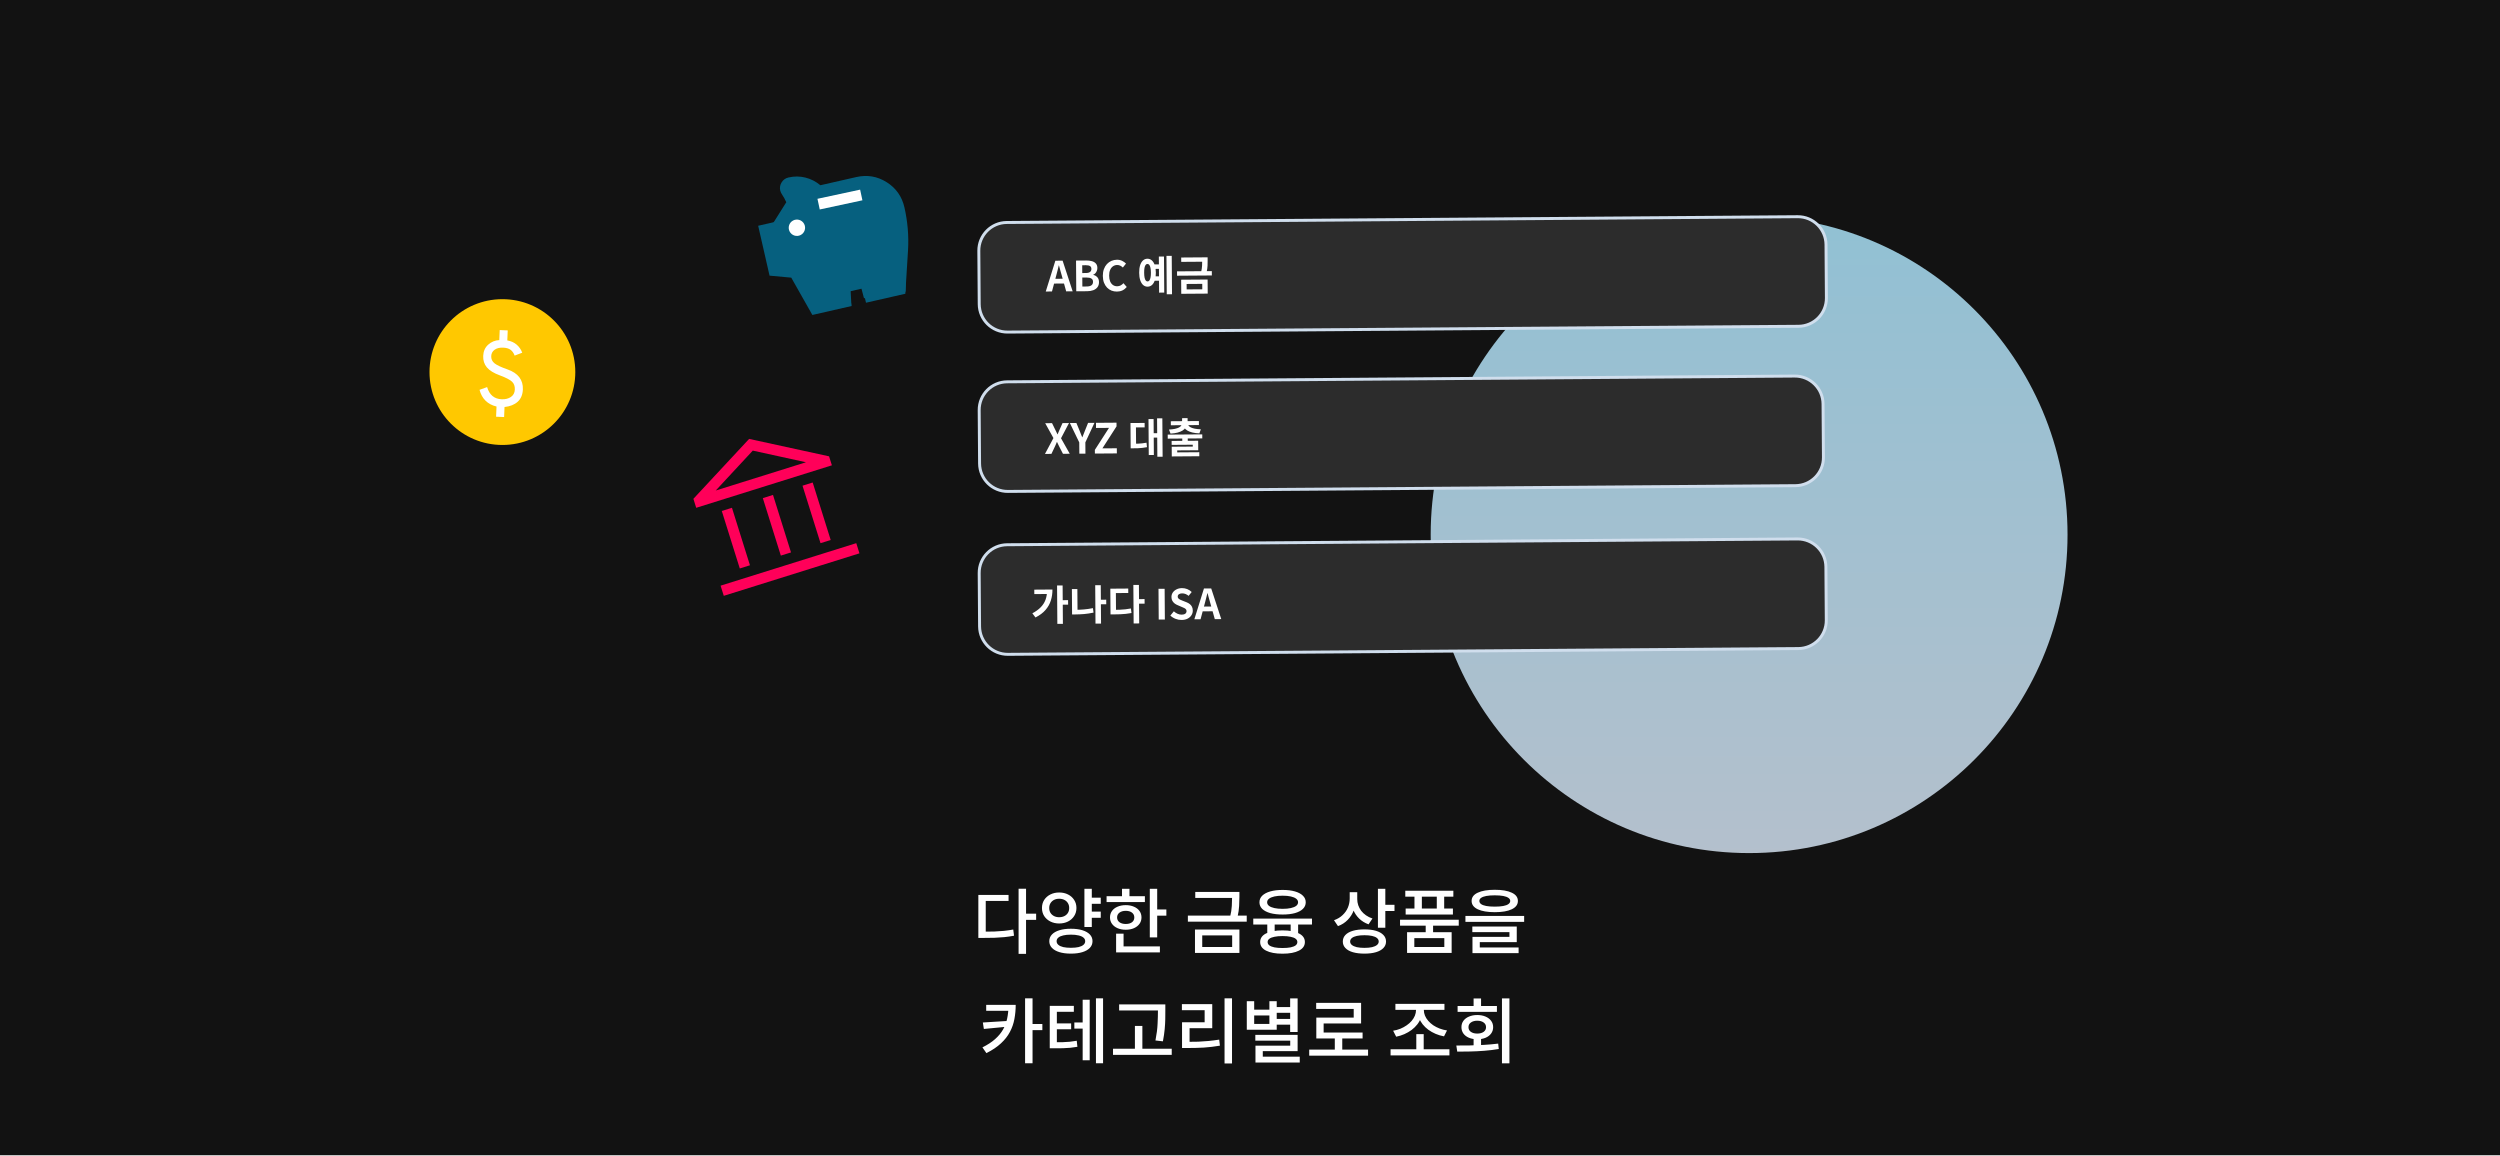
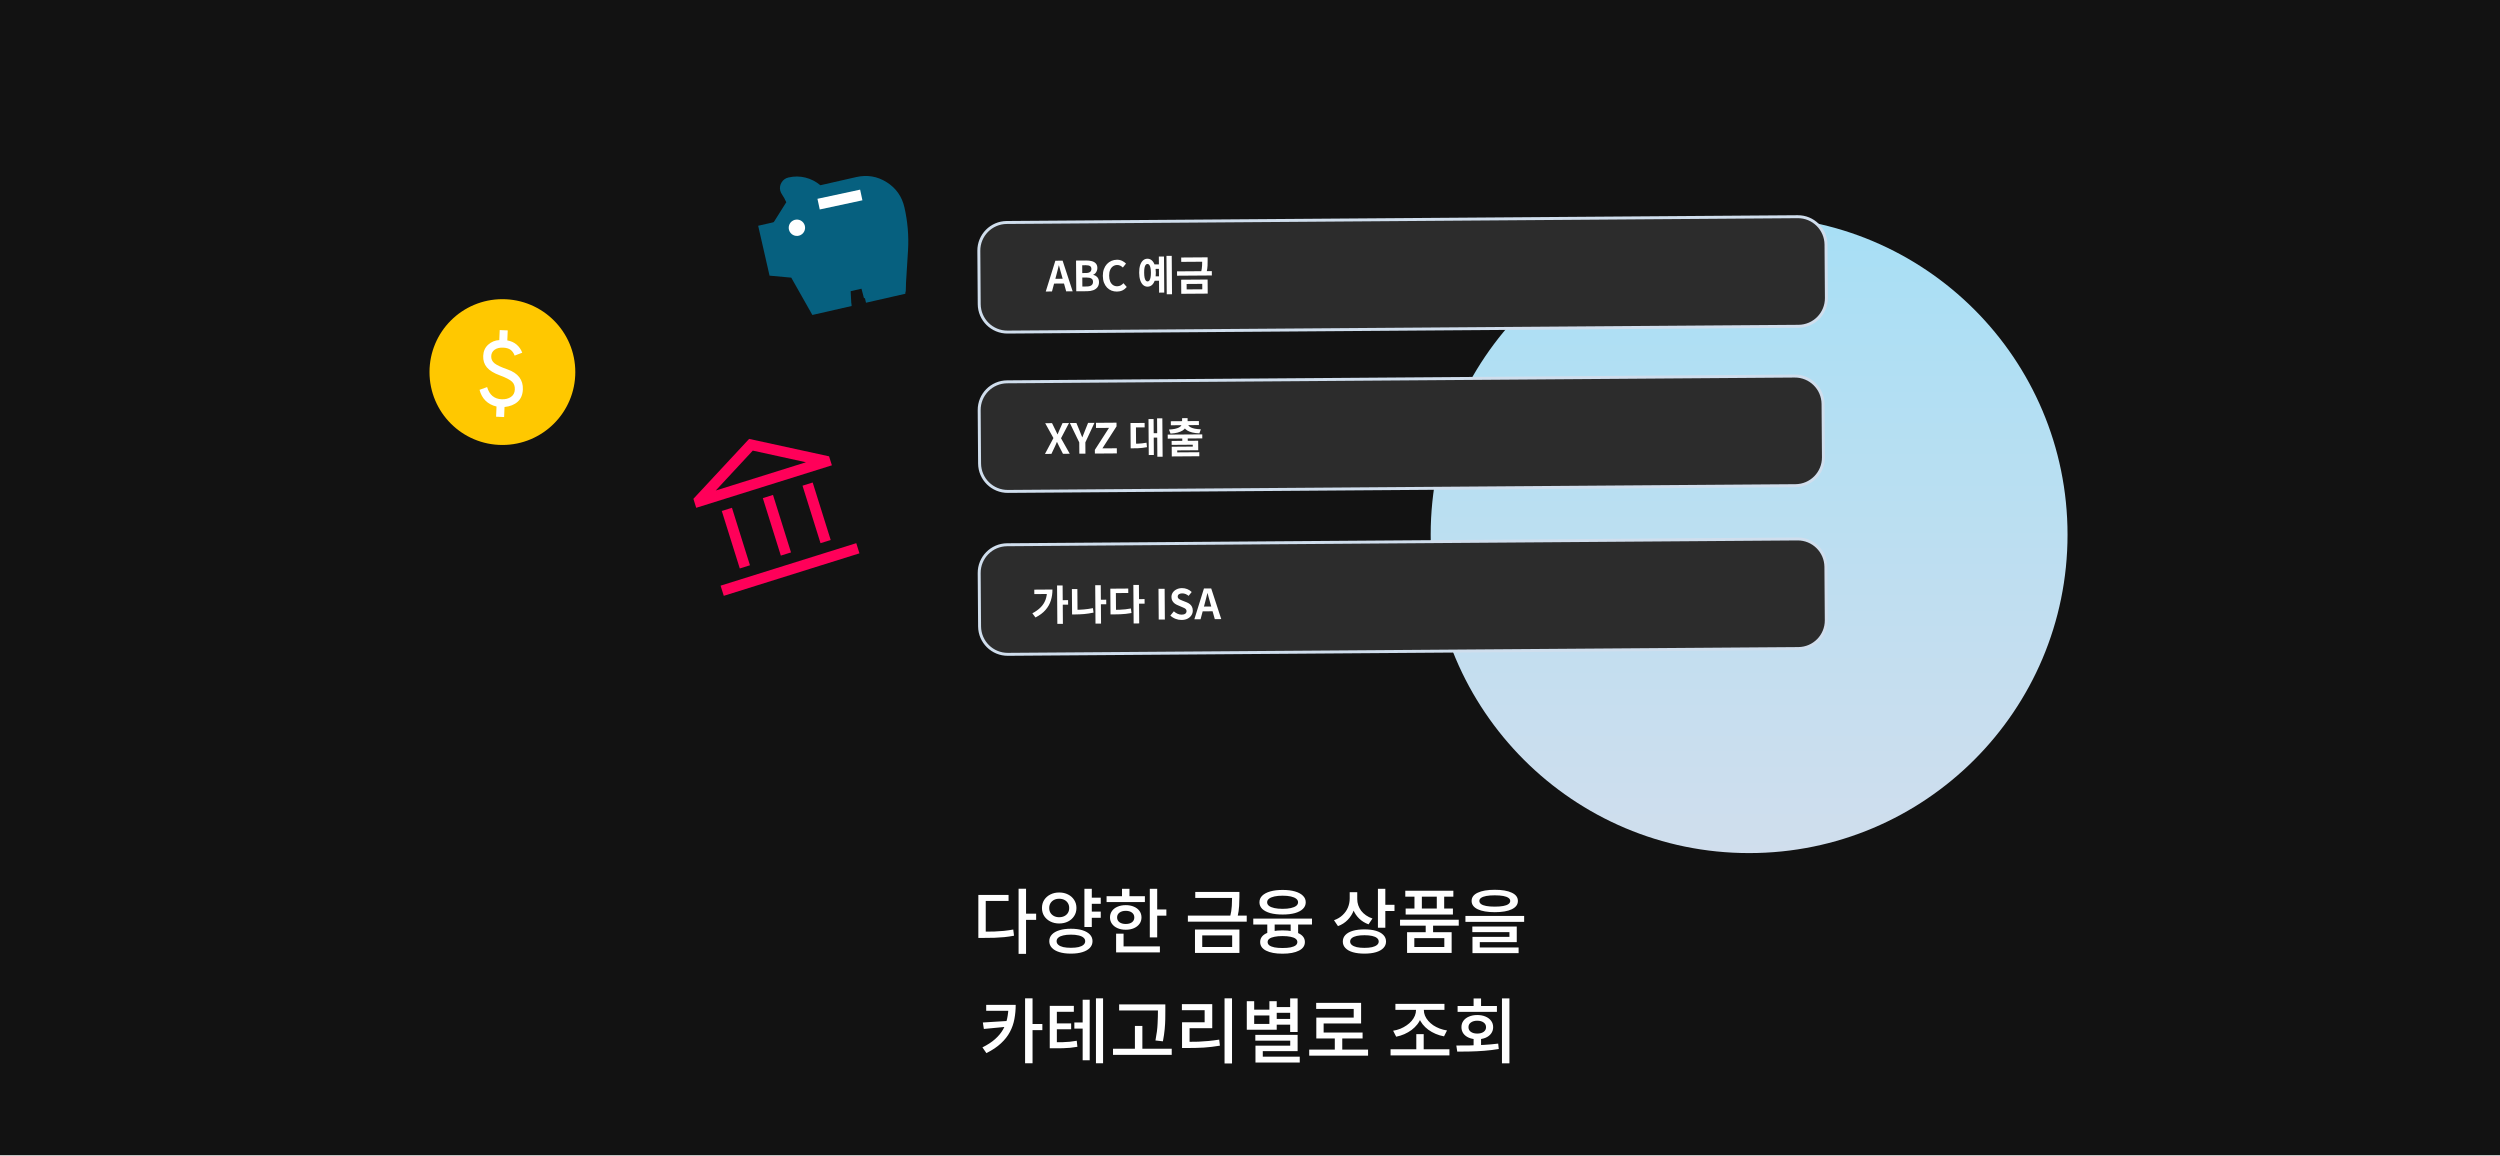
<svg xmlns="http://www.w3.org/2000/svg" width="844" height="390" viewBox="0 0 844 390" fill="none">
  <g clip-path="url(#clip0_927_530)">
    <rect width="390" height="844" transform="translate(0 390) rotate(-90)" fill="#121212" />
-     <ellipse cx="590.5" cy="180.5" rx="107.5" ry="107.5" fill="url(#paint0_linear_927_530)" fill-opacity="0.85" />
+     <ellipse cx="590.5" cy="180.5" rx="107.5" ry="107.5" fill="url(#paint0_linear_927_530)" />
    <rect x="330.384" y="75.18" width="286.014" height="37" rx="9.5" transform="rotate(-0.419109 330.384 75.1796)" fill="#2C2C2C" stroke="#D0DEED" />
    <rect x="330.504" y="128.974" width="284.893" height="37" rx="9.5" transform="rotate(-0.419109 330.504 128.974)" fill="#2C2C2C" stroke="#D0DEED" />
    <rect x="330.504" y="183.974" width="285.857" height="37" rx="9.5" transform="rotate(-0.419109 330.504 183.974)" fill="#2C2C2C" stroke="#D0DEED" />
    <path d="M353.046 98.417L356.288 88.019L358.738 88.001L362.132 98.351L359.948 98.367L358.439 92.973C358.276 92.433 358.118 91.874 357.964 91.297C357.82 90.71 357.667 90.142 357.504 89.592L357.448 89.593C357.321 90.153 357.181 90.724 357.026 91.304C356.881 91.883 356.736 92.445 356.591 92.987L355.146 98.402L353.046 98.417ZM355.085 95.742L355.073 94.132L360.001 94.096L360.013 95.706L355.085 95.742ZM363.345 98.342L363.269 87.968L366.699 87.943C367.408 87.938 368.043 88.012 368.605 88.167C369.175 88.321 369.625 88.584 369.954 88.955C370.293 89.326 370.465 89.833 370.47 90.477C370.472 90.795 370.413 91.108 370.294 91.417C370.185 91.716 370.028 91.983 369.824 92.218C369.621 92.453 369.37 92.627 369.072 92.742L369.072 92.798C369.633 92.924 370.097 93.192 370.464 93.6C370.831 93.998 371.017 94.543 371.022 95.234C371.027 95.924 370.854 96.499 370.503 96.959C370.161 97.41 369.687 97.749 369.082 97.978C368.487 98.197 367.806 98.309 367.041 98.315L363.345 98.342ZM365.372 92.181L366.59 92.172C367.243 92.167 367.718 92.042 368.015 91.797C368.312 91.543 368.459 91.211 368.456 90.8C368.453 90.343 368.296 90.017 367.987 89.823C367.677 89.63 367.21 89.535 366.585 89.54L365.353 89.549L365.372 92.181ZM365.405 96.731L366.847 96.72C367.556 96.715 368.092 96.585 368.454 96.33C368.826 96.066 369.009 95.663 369.005 95.122C369.002 94.618 368.812 94.256 368.438 94.034C368.072 93.804 367.534 93.691 366.825 93.696L365.383 93.707L365.405 96.731ZM377.089 98.437C376.436 98.442 375.824 98.334 375.253 98.115C374.682 97.885 374.175 97.544 373.733 97.09C373.301 96.635 372.956 96.078 372.699 95.417C372.452 94.756 372.325 93.997 372.318 93.138C372.312 92.279 372.433 91.518 372.68 90.853C372.927 90.179 373.268 89.608 373.703 89.138C374.148 88.668 374.658 88.309 375.235 88.062C375.822 87.816 376.441 87.69 377.095 87.685C377.757 87.68 378.346 87.811 378.862 88.078C379.386 88.335 379.813 88.64 380.142 88.993L379.074 90.316C378.811 90.057 378.52 89.849 378.201 89.693C377.892 89.536 377.542 89.46 377.15 89.463C376.627 89.466 376.157 89.614 375.739 89.907C375.33 90.19 375.011 90.598 374.782 91.132C374.552 91.665 374.44 92.306 374.446 93.052C374.451 93.808 374.563 94.456 374.782 94.996C375.01 95.526 375.326 95.935 375.729 96.221C376.142 96.507 376.619 96.649 377.16 96.645C377.608 96.641 378.004 96.545 378.348 96.356C378.701 96.157 379.012 95.908 379.281 95.607L380.396 96.887C379.97 97.394 379.483 97.78 378.934 98.046C378.386 98.302 377.771 98.432 377.089 98.437ZM389.606 89.273L391.776 89.257L391.787 90.769L389.617 90.785L389.606 89.273ZM389.635 93.291L391.805 93.275L391.816 94.773L389.646 94.789L389.635 93.291ZM393.799 86.387L395.577 86.374L395.672 99.337L393.894 99.35L393.799 86.387ZM391.225 86.615L392.96 86.603L393.05 98.782L391.314 98.795L391.225 86.615ZM387.366 87.344C387.935 87.34 388.431 87.527 388.854 87.907C389.286 88.277 389.617 88.816 389.846 89.524C390.084 90.222 390.207 91.061 390.214 92.041C390.221 93.012 390.111 93.853 389.883 94.564C389.664 95.274 389.341 95.823 388.915 96.209C388.497 96.585 387.999 96.775 387.421 96.779C386.861 96.784 386.365 96.601 385.933 96.23C385.51 95.851 385.179 95.307 384.941 94.6C384.712 93.892 384.593 93.053 384.586 92.082C384.579 91.102 384.685 90.261 384.904 89.56C385.132 88.849 385.455 88.305 385.872 87.929C386.299 87.543 386.796 87.348 387.366 87.344ZM387.379 89.108C387.136 89.109 386.931 89.218 386.765 89.434C386.599 89.65 386.47 89.978 386.38 90.417C386.299 90.847 386.261 91.398 386.266 92.07C386.271 92.723 386.317 93.269 386.404 93.707C386.501 94.145 386.634 94.475 386.804 94.698C386.973 94.911 387.179 95.017 387.422 95.016C387.665 95.014 387.869 94.905 388.035 94.689C388.202 94.464 388.33 94.132 388.42 93.692C388.51 93.253 388.553 92.707 388.548 92.053C388.543 91.381 388.493 90.831 388.396 90.402C388.3 89.964 388.167 89.639 387.997 89.425C387.827 89.212 387.621 89.106 387.379 89.108ZM398.772 86.938L406.976 86.878L406.987 88.348L398.783 88.408L398.772 86.938ZM397.364 91.611L409.11 91.525L409.121 92.995L397.375 93.081L397.364 91.611ZM405.856 86.886L407.69 86.873L407.697 87.909C407.701 88.46 407.692 89.052 407.668 89.687C407.645 90.322 407.538 91.06 407.349 91.902L405.486 91.901C405.686 91.05 405.797 90.312 405.82 89.687C405.853 89.061 405.867 88.473 405.863 87.922L405.856 86.886ZM398.757 94.429L407.689 94.363L407.723 99.123L398.792 99.188L398.757 94.429ZM405.879 95.832L400.601 95.871L400.615 97.705L405.893 97.666L405.879 95.832Z" fill="white" />
    <path d="M352.78 153.247L355.639 147.892L352.858 142.872L355.168 142.855L356.219 145.004C356.343 145.236 356.466 145.487 356.589 145.757C356.712 146.018 356.85 146.306 357.001 146.622L357.057 146.622C357.186 146.303 357.305 146.013 357.415 145.751C357.525 145.48 357.635 145.227 357.745 144.993L358.71 142.83L360.894 142.814L358.201 147.957L361.151 153.186L358.856 153.203L357.677 150.915C357.554 150.655 357.421 150.385 357.279 150.106C357.146 149.827 357.004 149.53 356.852 149.213L356.796 149.214C356.668 149.532 356.544 149.832 356.425 150.112C356.306 150.393 356.182 150.665 356.053 150.927L354.964 153.231L352.78 153.247ZM364.385 153.162L364.357 149.368L361.187 142.811L363.385 142.795L364.439 145.322C364.592 145.713 364.739 146.094 364.882 146.467C365.034 146.829 365.191 147.211 365.352 147.611L365.408 147.611C365.564 147.208 365.715 146.824 365.862 146.459C366.018 146.085 366.169 145.701 366.315 145.308L367.333 142.767L369.489 142.751L366.415 149.353L366.443 153.147L364.385 153.162ZM369.632 153.124L369.623 151.878L374.399 144.451L370.017 144.483L370.004 142.747L376.934 142.696L376.943 143.942L372.167 151.369L377.039 151.334L377.052 153.07L369.632 153.124ZM390.628 141.238L392.406 141.225L392.5 154.189L390.722 154.202L390.628 141.238ZM388.942 146.249L391.098 146.233L391.109 147.731L388.953 147.746L388.942 146.249ZM387.731 141.483L389.453 141.471L389.542 153.608L387.82 153.621L387.731 141.483ZM381.702 149.816L382.598 149.809C383.139 149.805 383.653 149.797 384.138 149.784C384.623 149.762 385.104 149.725 385.579 149.675C386.064 149.616 386.558 149.542 387.062 149.454L387.227 150.965C386.705 151.062 386.197 151.141 385.702 151.2C385.208 151.26 384.709 151.301 384.205 151.323C383.701 151.336 383.169 151.345 382.609 151.349L381.713 151.356L381.702 149.816ZM381.651 142.816L386.425 142.781L386.436 144.279L383.496 144.3L383.541 150.544L381.708 150.558L381.651 142.816ZM399.131 147.784L400.979 147.771L400.992 149.632L399.144 149.646L399.131 147.784ZM394.223 146.728L405.884 146.643L405.894 148.001L394.233 148.086L394.223 146.728ZM399.068 141.176L400.93 141.163L400.942 142.717L399.08 142.73L399.068 141.176ZM398.968 142.815L400.606 142.803L400.608 143.069C400.612 143.536 400.498 143.961 400.267 144.346C400.037 144.721 399.694 145.055 399.239 145.347C398.784 145.631 398.216 145.863 397.536 146.046C396.856 146.219 396.068 146.332 395.172 146.385L394.644 145.017C395.437 144.974 396.109 144.894 396.659 144.778C397.208 144.653 397.651 144.505 397.985 144.334C398.329 144.154 398.58 143.957 398.737 143.741C398.894 143.525 398.972 143.305 398.97 143.081L398.968 142.815ZM399.416 142.812L401.054 142.8L401.056 143.066C401.058 143.29 401.134 143.509 401.285 143.722C401.445 143.936 401.699 144.13 402.045 144.305C402.392 144.47 402.841 144.611 403.392 144.729C403.953 144.837 404.626 144.906 405.41 144.938L404.902 146.314C404.006 146.274 403.216 146.172 402.534 146.009C401.851 145.837 401.28 145.612 400.821 145.336C400.361 145.05 400.014 144.721 399.778 144.349C399.541 143.968 399.422 143.544 399.418 143.078L399.416 142.812ZM395.268 142.212L404.746 142.143L404.755 143.501L395.278 143.57L395.268 142.212ZM395.54 148.86L404.5 148.795L404.524 152.001L397.426 152.053L397.435 153.285L395.587 153.298L395.569 150.82L402.681 150.768L402.676 150.138L395.55 150.19L395.54 148.86ZM395.583 152.738L404.879 152.67L404.888 154.028L395.593 154.096L395.583 152.738Z" fill="white" />
    <path d="M356.864 197.665L358.74 197.651L358.835 210.615L356.959 210.628L356.864 197.665ZM358.301 202.624L360.583 202.608L360.594 204.134L358.312 204.15L358.301 202.624ZM353.472 199.034L355.306 199.02C355.316 200.317 355.138 201.546 354.773 202.706C354.418 203.866 353.819 204.934 352.976 205.911C352.144 206.879 351.011 207.727 349.579 208.456L348.519 207.05C349.653 206.454 350.586 205.784 351.318 205.041C352.059 204.299 352.604 203.459 352.952 202.523C353.309 201.578 353.483 200.527 353.475 199.37L353.472 199.034ZM349.174 199.065L354.438 199.026L354.449 200.524L349.185 200.563L349.174 199.065ZM371.179 202.474L373.461 202.457L373.472 203.997L371.19 204.014L371.179 202.474ZM369.743 197.57L371.619 197.557L371.714 210.52L369.838 210.534L369.743 197.57ZM361.87 198.874L363.718 198.861L363.777 206.924L361.929 206.938L361.87 198.874ZM361.921 205.888L363.027 205.88C363.951 205.873 364.912 205.829 365.911 205.747C366.909 205.665 367.93 205.517 368.973 205.304L369.18 206.815C368.099 207.047 367.046 207.208 366.02 207.3C364.994 207.382 364 207.427 363.039 207.434L361.933 207.442L361.921 205.888ZM382.621 197.476L384.497 197.463L384.592 210.468L382.717 210.482L382.621 197.476ZM384.126 202.267L386.408 202.251L386.42 203.791L384.138 203.807L384.126 202.267ZM374.899 205.891L375.991 205.883C376.728 205.878 377.419 205.863 378.062 205.84C378.706 205.807 379.331 205.761 379.937 205.7C380.544 205.63 381.164 205.537 381.797 205.421L381.991 206.959C381.338 207.076 380.695 207.169 380.061 207.239C379.436 207.309 378.792 207.356 378.13 207.379C377.467 207.403 376.758 207.417 376.002 207.423L374.91 207.431L374.899 205.891ZM374.846 198.737L380.894 198.693L380.905 200.191L376.719 200.222L376.766 206.605L374.904 206.619L374.846 198.737ZM391.184 209.16L391.108 198.786L393.18 198.771L393.256 209.145L391.184 209.16ZM398.9 209.3C398.21 209.305 397.532 209.179 396.867 208.922C396.203 208.666 395.617 208.297 395.109 207.815L396.289 206.379C396.655 206.721 397.073 206.998 397.541 207.209C398.018 207.411 398.481 207.511 398.929 207.507C399.47 207.503 399.88 207.393 400.159 207.176C400.437 206.96 400.575 206.669 400.572 206.305C400.57 206.044 400.499 205.839 400.358 205.691C400.226 205.533 400.043 205.394 399.809 205.275C399.575 205.155 399.303 205.036 398.994 204.917L397.618 204.325C397.271 204.187 396.934 204.003 396.606 203.772C396.287 203.532 396.018 203.23 395.801 202.868C395.593 202.506 395.487 202.072 395.484 201.568C395.479 200.999 395.63 200.489 395.934 200.039C396.239 199.589 396.661 199.231 397.201 198.966C397.74 198.691 398.355 198.551 399.046 198.546C399.661 198.542 400.255 198.654 400.826 198.883C401.397 199.112 401.894 199.44 402.317 199.866L401.277 201.162C400.948 200.894 400.606 200.686 400.25 200.539C399.894 200.393 399.497 200.321 399.059 200.324C398.611 200.327 398.252 200.428 397.983 200.626C397.723 200.815 397.594 201.082 397.597 201.427C397.598 201.669 397.674 201.87 397.825 202.027C397.975 202.185 398.172 202.323 398.416 202.443C398.659 202.553 398.926 202.668 399.217 202.787L400.578 203.323C401 203.488 401.365 203.695 401.675 203.945C401.994 204.195 402.239 204.496 402.41 204.85C402.59 205.203 402.681 205.632 402.685 206.136C402.689 206.696 402.539 207.215 402.235 207.693C401.939 208.171 401.508 208.557 400.941 208.851C400.383 209.144 399.703 209.294 398.9 209.3ZM403.211 209.072L406.453 198.674L408.903 198.656L412.297 209.006L410.113 209.021L408.603 203.628C408.441 203.088 408.283 202.529 408.129 201.952C407.985 201.365 407.831 200.797 407.669 200.247L407.613 200.248C407.486 200.808 407.345 201.379 407.191 201.959C407.046 202.538 406.901 203.099 406.755 203.642L405.311 209.057L403.211 209.072ZM405.249 206.397L405.238 204.787L410.166 204.751L410.177 206.361L405.249 206.397Z" fill="white" />
    <circle cx="169.611" cy="125.611" r="24.611" fill="#FFC800" />
    <path d="M167.481 140.683L167.624 137.242C166.128 136.891 164.896 136.238 163.927 135.284C162.959 134.33 162.28 133.103 161.89 131.604L164.452 130.679C164.84 131.998 165.443 133 166.26 133.685C167.077 134.37 168.108 134.739 169.354 134.791C170.591 134.843 171.631 134.585 172.473 134.019C173.315 133.453 173.76 132.614 173.806 131.504C173.852 130.393 173.541 129.514 172.871 128.867C172.202 128.219 170.834 127.509 168.768 126.735C166.719 125.99 165.251 125.085 164.363 124.021C163.476 122.958 163.064 121.667 163.128 120.151C163.194 118.571 163.757 117.305 164.819 116.355C165.881 115.404 167.128 114.891 168.56 114.815L168.701 111.429L171.41 111.542L171.268 114.928C172.526 115.143 173.58 115.619 174.431 116.356C175.282 117.092 175.907 117.998 176.305 119.072L173.741 120.051C173.416 119.169 172.951 118.512 172.345 118.08C171.738 117.647 170.921 117.41 169.892 117.367C168.664 117.316 167.691 117.553 166.972 118.079C166.254 118.606 165.875 119.325 165.837 120.236C165.796 121.221 166.169 122.028 166.957 122.658C167.745 123.287 169.191 123.967 171.295 124.697C173.123 125.334 174.467 126.225 175.328 127.368C176.189 128.512 176.587 129.884 176.52 131.482C176.446 133.26 175.864 134.642 174.773 135.628C173.683 136.613 172.202 137.207 170.33 137.41L170.189 140.796L167.481 140.683Z" fill="white" />
    <g clip-path="url(#clip1_927_530)">
      <path d="M270.491 81.062C269.923 80.705 269.561 80.185 269.405 79.501C269.249 78.817 269.349 78.191 269.706 77.622C270.063 77.054 270.584 76.692 271.268 76.536C271.952 76.38 272.578 76.481 273.146 76.838C273.714 77.195 274.077 77.716 274.233 78.4C274.389 79.084 274.288 79.71 273.931 80.278C273.574 80.846 273.053 81.208 272.369 81.364C271.685 81.52 271.059 81.42 270.491 81.062ZM290.397 71.327L278.327 74.08L277.409 70.056L289.479 67.303L290.397 71.327ZM305.637 99.173C305.959 94.274 306.263 89.39 306.549 84.521C306.835 79.651 306.432 74.823 305.34 70.035C304.496 66.333 302.492 63.489 299.33 61.501C296.168 59.513 292.736 58.941 289.034 59.786L276.964 62.539C275.449 61.276 273.76 60.413 271.897 59.948C270.035 59.484 268.138 59.473 266.207 59.913C265.201 60.142 264.426 60.69 263.883 61.554C263.339 62.419 263.182 63.354 263.412 64.36C263.467 64.601 263.552 64.836 263.667 65.064C263.783 65.291 263.904 65.496 264.03 65.679C264.292 66.085 264.546 66.503 264.792 66.934C265.039 67.365 265.257 67.812 265.448 68.276L261.208 75.021L255.958 76.219L259.798 93.057L267.127 93.734L274.254 106.331L287.531 103.302L286.43 98.474L291.258 97.373L292.359 102.201L305.637 99.173ZM301.701 95.837L295.465 97.26L294.364 92.432L281.489 95.368L282.59 100.196L276.354 101.619L269.7 89.888L263.152 89.202L260.899 79.325L263.796 78.664L269.945 68.88C269.704 67.948 269.393 67.063 269.012 66.225C268.63 65.388 268.223 64.547 267.79 63.7C269.284 63.754 270.724 64.036 272.11 64.546C273.496 65.055 274.649 65.903 275.569 67.09L289.952 63.809C292.508 63.226 294.895 63.632 297.114 65.027C299.333 66.421 300.733 68.397 301.316 70.952C302.247 75.034 302.587 79.151 302.335 83.305C302.083 87.459 301.872 91.636 301.701 95.837Z" fill="#06607F" />
      <path d="M291.682 100.681L303.76 98.445L305.713 98.433L306.02 79.944L305.759 75.618L304.723 71.691L303.083 66.587L300.108 63.655L296.358 61.121L291.258 59.775L276.265 63.011L274.483 61.449L271.926 60.284L267.631 60.507L265.104 61.309L263.784 64.463L265.797 68.385L261.405 75.098L256.738 76.503L261.673 92.797L267.347 93.353L274.764 105.896L287.417 102.87L287.141 97.561L290.645 96.753L291.682 100.681Z" fill="#06607F" />
      <circle cx="2.763" cy="2.763" r="2.763" transform="matrix(-0.889646 0.456651 0.456651 0.889646 270.231 73.1692)" fill="white" />
      <rect width="14.735" height="3.684" transform="matrix(-0.97768 0.210101 0.210101 0.97768 290.378 64.0206)" fill="white" />
    </g>
    <path d="M249.752 191.914L243.673 172.504L247.108 171.428L253.187 190.838L249.752 191.914ZM263.608 187.574L257.529 168.164L260.965 167.088L267.044 186.498L263.608 187.574ZM244.346 201.152L243.27 197.717L289.076 183.371L290.152 186.806L244.346 201.152ZM277.007 183.378L270.928 163.968L274.363 162.892L280.442 182.302L277.007 183.378ZM235.039 171.435L234.089 168.401L252.903 148.173L279.895 154.055L280.845 157.089L235.039 171.435ZM241.636 165.597L272.097 156.057L254.14 152.124L241.636 165.597Z" fill="#FF0059" />
    <path d="M343.873 300.032L346.393 300.032L346.393 322.016L343.873 322.016L343.873 300.032ZM345.841 308.456L349.801 308.456L349.801 310.544L345.841 310.544L345.841 308.456ZM330.289 314.528L332.065 314.528C333.377 314.528 334.585 314.512 335.689 314.48C336.793 314.432 337.865 314.36 338.905 314.264C339.945 314.152 341.001 314 342.073 313.808L342.337 315.896C341.233 316.104 340.145 316.264 339.073 316.376C338.017 316.472 336.913 316.544 335.761 316.592C334.625 316.624 333.393 316.64 332.065 316.64L330.289 316.64L330.289 314.528ZM330.289 302.12L340.489 302.12L340.489 304.16L332.785 304.16L332.785 315.512L330.289 315.512L330.289 302.12ZM367.847 303.056L371.615 303.056L371.615 305.12L367.847 305.12L367.847 303.056ZM367.847 307.76L371.615 307.76L371.615 309.848L367.847 309.848L367.847 307.76ZM357.575 301.304C358.695 301.304 359.695 301.528 360.575 301.976C361.455 302.424 362.143 303.04 362.639 303.824C363.151 304.608 363.407 305.512 363.407 306.536C363.407 307.56 363.151 308.464 362.639 309.248C362.143 310.032 361.455 310.648 360.575 311.096C359.695 311.544 358.695 311.768 357.575 311.768C356.471 311.768 355.479 311.544 354.599 311.096C353.719 310.648 353.023 310.032 352.511 309.248C352.015 308.464 351.767 307.56 351.767 306.536C351.767 305.512 352.015 304.608 352.511 303.824C353.023 303.04 353.719 302.424 354.599 301.976C355.479 301.528 356.471 301.304 357.575 301.304ZM357.575 303.416C356.935 303.416 356.359 303.544 355.847 303.8C355.351 304.056 354.951 304.424 354.647 304.904C354.359 305.368 354.215 305.912 354.215 306.536C354.215 307.176 354.359 307.728 354.647 308.192C354.951 308.656 355.351 309.016 355.847 309.272C356.359 309.528 356.935 309.656 357.575 309.656C358.231 309.656 358.815 309.528 359.327 309.272C359.839 309.016 360.239 308.656 360.527 308.192C360.815 307.728 360.959 307.176 360.959 306.536C360.959 305.912 360.815 305.368 360.527 304.904C360.239 304.424 359.839 304.056 359.327 303.8C358.815 303.544 358.231 303.416 357.575 303.416ZM366.095 300.056L368.591 300.056L368.591 312.944L366.095 312.944L366.095 300.056ZM361.535 313.544C363.039 313.544 364.335 313.712 365.423 314.048C366.511 314.384 367.351 314.864 367.943 315.488C368.535 316.112 368.831 316.864 368.831 317.744C368.831 318.624 368.535 319.376 367.943 320C367.351 320.624 366.511 321.104 365.423 321.44C364.335 321.776 363.039 321.944 361.535 321.944C360.031 321.944 358.735 321.776 357.647 321.44C356.559 321.104 355.719 320.624 355.127 320C354.535 319.376 354.239 318.624 354.239 317.744C354.239 316.864 354.535 316.112 355.127 315.488C355.719 314.864 356.559 314.384 357.647 314.048C358.735 313.712 360.031 313.544 361.535 313.544ZM361.535 315.536C360.527 315.536 359.663 315.624 358.943 315.8C358.223 315.96 357.671 316.208 357.287 316.544C356.903 316.864 356.711 317.264 356.711 317.744C356.711 318.224 356.903 318.632 357.287 318.968C357.671 319.304 358.223 319.56 358.943 319.736C359.663 319.896 360.527 319.976 361.535 319.976C362.559 319.976 363.423 319.896 364.127 319.736C364.847 319.56 365.399 319.304 365.783 318.968C366.167 318.632 366.359 318.224 366.359 317.744C366.359 317.264 366.167 316.864 365.783 316.544C365.399 316.208 364.847 315.96 364.127 315.8C363.423 315.624 362.559 315.536 361.535 315.536ZM388.173 300.056L390.669 300.056L390.669 316.472L388.173 316.472L388.173 300.056ZM389.925 307.04L393.765 307.04L393.765 309.128L389.925 309.128L389.925 307.04ZM373.581 302.552L386.517 302.552L386.517 304.544L373.581 304.544L373.581 302.552ZM380.061 305.576C381.101 305.576 382.021 305.752 382.821 306.104C383.621 306.44 384.245 306.92 384.693 307.544C385.141 308.168 385.365 308.896 385.365 309.728C385.365 310.544 385.141 311.264 384.693 311.888C384.245 312.512 383.621 313 382.821 313.352C382.021 313.704 381.101 313.88 380.061 313.88C379.005 313.88 378.077 313.704 377.277 313.352C376.477 313 375.853 312.512 375.405 311.888C374.957 311.264 374.733 310.544 374.733 309.728C374.733 308.896 374.957 308.168 375.405 307.544C375.853 306.92 376.477 306.44 377.277 306.104C378.077 305.752 379.005 305.576 380.061 305.576ZM380.061 307.496C379.197 307.496 378.493 307.696 377.949 308.096C377.405 308.496 377.133 309.04 377.133 309.728C377.133 310.416 377.405 310.96 377.949 311.36C378.493 311.744 379.197 311.936 380.061 311.936C380.925 311.936 381.621 311.744 382.149 311.36C382.677 310.96 382.941 310.416 382.941 309.728C382.941 309.04 382.677 308.496 382.149 308.096C381.621 307.696 380.925 307.496 380.061 307.496ZM378.789 300.056L381.309 300.056L381.309 303.56L378.789 303.56L378.789 300.056ZM376.797 319.496L391.581 319.496L391.581 321.536L376.797 321.536L376.797 319.496ZM376.797 315.2L379.317 315.2L379.317 320.384L376.797 320.384L376.797 315.2ZM403.522 301.112L417.538 301.112L417.538 303.152L403.522 303.152L403.522 301.112ZM401.026 309.104L420.898 309.104L420.898 311.144L401.026 311.144L401.026 309.104ZM415.954 301.112L418.426 301.112L418.426 302.792C418.426 303.736 418.394 304.76 418.33 305.864C418.282 306.952 418.09 308.232 417.754 309.704L415.258 309.632C415.61 308.176 415.81 306.904 415.858 305.816C415.922 304.728 415.954 303.72 415.954 302.792L415.954 301.112ZM403.426 313.808L418.426 313.808L418.426 321.704L403.426 321.704L403.426 313.808ZM415.978 315.8L405.874 315.8L405.874 319.712L415.978 319.712L415.978 315.8ZM427.832 311.216L430.328 311.216L430.328 315.56L427.832 315.56L427.832 311.216ZM435.728 311.216L438.248 311.216L438.248 315.56L435.728 315.56L435.728 311.216ZM423.104 310.112L442.928 310.112L442.928 312.128L423.104 312.128L423.104 310.112ZM432.968 314.096C435.336 314.096 437.184 314.44 438.512 315.128C439.856 315.8 440.528 316.768 440.528 318.032C440.528 319.296 439.856 320.264 438.512 320.936C437.184 321.624 435.336 321.968 432.968 321.968C430.616 321.968 428.768 321.624 427.424 320.936C426.096 320.264 425.432 319.296 425.432 318.032C425.432 316.768 426.096 315.8 427.424 315.128C428.768 314.44 430.616 314.096 432.968 314.096ZM432.968 316.016C431.912 316.016 431.008 316.096 430.256 316.256C429.504 316.4 428.928 316.624 428.528 316.928C428.144 317.216 427.952 317.584 427.952 318.032C427.952 318.48 428.144 318.856 428.528 319.16C428.928 319.448 429.504 319.672 430.256 319.832C431.008 319.976 431.912 320.048 432.968 320.048C434.056 320.048 434.968 319.976 435.704 319.832C436.456 319.672 437.024 319.448 437.408 319.16C437.792 318.856 437.984 318.48 437.984 318.032C437.984 317.584 437.792 317.216 437.408 316.928C437.024 316.624 436.456 316.4 435.704 316.256C434.968 316.096 434.056 316.016 432.968 316.016ZM433.016 300.44C434.616 300.44 436 300.608 437.168 300.944C438.336 301.28 439.232 301.76 439.856 302.384C440.496 302.992 440.816 303.736 440.816 304.616C440.816 305.48 440.496 306.224 439.856 306.848C439.232 307.456 438.336 307.928 437.168 308.264C436 308.584 434.616 308.744 433.016 308.744C431.416 308.744 430.024 308.584 428.84 308.264C427.672 307.928 426.768 307.456 426.128 306.848C425.504 306.224 425.192 305.48 425.192 304.616C425.192 303.736 425.504 302.992 426.128 302.384C426.768 301.76 427.672 301.28 428.84 300.944C430.024 300.608 431.416 300.44 433.016 300.44ZM433.016 302.384C431.928 302.384 430.992 302.472 430.208 302.648C429.424 302.824 428.824 303.08 428.408 303.416C427.992 303.736 427.784 304.136 427.784 304.616C427.784 305.08 427.992 305.48 428.408 305.816C428.824 306.136 429.424 306.384 430.208 306.56C430.992 306.736 431.928 306.824 433.016 306.824C434.104 306.824 435.032 306.736 435.8 306.56C436.584 306.384 437.184 306.136 437.6 305.816C438.016 305.48 438.224 305.08 438.224 304.616C438.224 304.136 438.016 303.736 437.6 303.416C437.184 303.08 436.584 302.824 435.8 302.648C435.032 302.472 434.104 302.384 433.016 302.384ZM455.661 301.208L457.749 301.208L457.749 303.32C457.749 304.744 457.509 306.08 457.029 307.328C456.565 308.56 455.877 309.64 454.965 310.568C454.069 311.496 452.981 312.192 451.701 312.656L450.357 310.664C451.509 310.264 452.477 309.688 453.261 308.936C454.061 308.184 454.661 307.328 455.061 306.368C455.461 305.392 455.661 304.376 455.661 303.32L455.661 301.208ZM456.165 301.208L458.205 301.208L458.205 303.536C458.205 304.24 458.317 304.928 458.541 305.6C458.765 306.256 459.093 306.88 459.525 307.472C459.973 308.048 460.517 308.56 461.157 309.008C461.797 309.456 462.525 309.816 463.341 310.088L462.021 312.056C460.789 311.608 459.733 310.96 458.853 310.112C457.989 309.264 457.325 308.28 456.861 307.16C456.397 306.024 456.165 304.816 456.165 303.536L456.165 301.208ZM465.189 300.056L467.685 300.056L467.685 313.208L465.189 313.208L465.189 300.056ZM467.013 305.456L470.781 305.456L470.781 307.544L467.013 307.544L467.013 305.456ZM460.629 313.76C462.149 313.76 463.445 313.92 464.517 314.24C465.605 314.56 466.445 315.032 467.037 315.656C467.629 316.264 467.925 317 467.925 317.864C467.925 318.712 467.629 319.44 467.037 320.048C466.445 320.672 465.605 321.144 464.517 321.464C463.445 321.784 462.149 321.944 460.629 321.944C459.125 321.944 457.821 321.784 456.717 321.464C455.629 321.144 454.789 320.672 454.197 320.048C453.621 319.44 453.333 318.712 453.333 317.864C453.333 317 453.621 316.264 454.197 315.656C454.789 315.032 455.629 314.56 456.717 314.24C457.821 313.92 459.125 313.76 460.629 313.76ZM460.629 315.728C459.621 315.728 458.757 315.808 458.037 315.968C457.317 316.128 456.765 316.368 456.381 316.688C455.997 317.008 455.805 317.4 455.805 317.864C455.805 318.312 455.997 318.696 456.381 319.016C456.765 319.336 457.317 319.584 458.037 319.76C458.757 319.92 459.621 320 460.629 320C461.653 320 462.517 319.92 463.221 319.76C463.941 319.584 464.493 319.336 464.877 319.016C465.261 318.696 465.453 318.312 465.453 317.864C465.453 317.4 465.261 317.008 464.877 316.688C464.493 316.368 463.941 316.128 463.221 315.968C462.517 315.808 461.653 315.728 460.629 315.728ZM481.315 311.888L483.811 311.888L483.811 315.464L481.315 315.464L481.315 311.888ZM472.651 310.496L492.475 310.496L492.475 312.512L472.651 312.512L472.651 310.496ZM474.427 300.704L490.651 300.704L490.651 302.72L474.427 302.72L474.427 300.704ZM474.547 306.728L490.507 306.728L490.507 308.744L474.547 308.744L474.547 306.728ZM477.523 301.496L480.019 301.496L480.019 308.048L477.523 308.048L477.523 301.496ZM485.059 301.496L487.555 301.496L487.555 308.048L485.059 308.048L485.059 301.496ZM475.027 314.72L490.075 314.72L490.075 321.704L475.027 321.704L475.027 314.72ZM487.603 316.712L477.475 316.712L477.475 319.712L487.603 319.712L487.603 316.712ZM504.641 300.392C507.105 300.392 509.017 300.72 510.377 301.376C511.753 302.016 512.441 302.944 512.441 304.16C512.441 305.376 511.753 306.312 510.377 306.968C509.017 307.624 507.105 307.952 504.641 307.952C502.177 307.952 500.257 307.624 498.881 306.968C497.505 306.312 496.817 305.376 496.817 304.16C496.817 302.944 497.505 302.016 498.881 301.376C500.257 300.72 502.177 300.392 504.641 300.392ZM504.617 302.264C503.497 302.264 502.545 302.336 501.761 302.48C500.993 302.624 500.409 302.84 500.009 303.128C499.625 303.4 499.433 303.744 499.433 304.16C499.433 304.576 499.625 304.928 500.009 305.216C500.409 305.504 500.993 305.72 501.761 305.864C502.545 306.008 503.497 306.08 504.617 306.08C505.769 306.08 506.729 306.008 507.497 305.864C508.265 305.72 508.849 305.504 509.249 305.216C509.649 304.928 509.849 304.576 509.849 304.16C509.849 303.744 509.649 303.4 509.249 303.128C508.849 302.84 508.265 302.624 507.497 302.48C506.729 302.336 505.769 302.264 504.617 302.264ZM494.729 309.224L514.553 309.224L514.553 311.216L494.729 311.216L494.729 309.224ZM497.057 312.8L512.057 312.8L512.057 318.056L499.577 318.056L499.577 320.384L497.105 320.384L497.105 316.28L509.585 316.28L509.585 314.696L497.057 314.696L497.057 312.8ZM497.105 319.856L512.681 319.856L512.681 321.776L497.105 321.776L497.105 319.856Z" fill="white" />
    <path d="M340.452 339.24L342.9 339.24C342.9 340.872 342.756 342.456 342.468 343.992C342.196 345.512 341.692 346.968 340.956 348.36C340.236 349.736 339.228 351.024 337.932 352.224C336.652 353.424 335.012 354.528 333.012 355.536L331.668 353.592C333.38 352.744 334.804 351.816 335.94 350.808C337.076 349.8 337.972 348.72 338.628 347.568C339.284 346.4 339.748 345.152 340.02 343.824C340.308 342.48 340.452 341.056 340.452 339.552L340.452 339.24ZM332.94 339.24L341.94 339.24L341.94 341.256L332.94 341.256L332.94 339.24ZM340.332 344.664L340.332 346.584L332.148 347.376L331.812 345.192L340.332 344.664ZM346.068 337.032L348.588 337.032L348.588 358.968L346.068 358.968L346.068 337.032ZM347.94 345.696L351.9 345.696L351.9 347.784L347.94 347.784L347.94 345.696ZM362.698 345.192L366.73 345.192L366.73 347.256L362.698 347.256L362.698 345.192ZM354.394 351.864L355.858 351.864C356.946 351.864 357.914 351.856 358.762 351.84C359.61 351.808 360.41 351.76 361.162 351.696C361.93 351.616 362.714 351.504 363.514 351.36L363.73 353.4C362.898 353.544 362.09 353.656 361.306 353.736C360.522 353.8 359.69 353.848 358.81 353.88C357.946 353.896 356.962 353.904 355.858 353.904L354.394 353.904L354.394 351.864ZM354.394 339.576L362.53 339.576L362.53 341.592L356.794 341.592L356.794 352.584L354.394 352.584L354.394 339.576ZM356.098 345.504L361.618 345.504L361.618 347.472L356.098 347.472L356.098 345.504ZM369.994 337.032L372.394 337.032L372.394 358.968L369.994 358.968L369.994 337.032ZM365.506 337.512L367.882 337.512L367.882 357.936L365.506 357.936L365.506 337.512ZM377.816 339.096L391.832 339.096L391.832 341.136L377.816 341.136L377.816 339.096ZM375.752 354.048L395.576 354.048L395.576 356.112L375.752 356.112L375.752 354.048ZM383.144 346.344L385.664 346.344L385.664 355.056L383.144 355.056L383.144 346.344ZM390.92 339.096L393.416 339.096L393.416 341.232C393.416 342.144 393.408 343.104 393.392 344.112C393.376 345.12 393.312 346.232 393.2 347.448C393.088 348.664 392.888 350.032 392.6 351.552L390.08 351.264C390.496 349.12 390.736 347.24 390.8 345.624C390.88 344.008 390.92 342.544 390.92 341.232L390.92 339.096ZM413.407 337.032L415.927 337.032L415.927 359.016L413.407 359.016L413.407 337.032ZM399.055 351.72L400.927 351.72C402.191 351.72 403.399 351.704 404.551 351.672C405.719 351.624 406.879 351.544 408.031 351.432C409.183 351.32 410.375 351.168 411.607 350.976L411.847 353.016C409.959 353.336 408.151 353.552 406.423 353.664C404.695 353.76 402.863 353.808 400.927 353.808L399.055 353.808L399.055 351.72ZM399.007 339L409.255 339L409.255 347.112L401.599 347.112L401.599 352.512L399.055 352.512L399.055 345.12L406.687 345.12L406.687 341.04L399.007 341.04L399.007 339ZM430.349 339.984L436.157 339.984L436.157 341.928L430.349 341.928L430.349 339.984ZM430.349 343.992L436.157 343.992L436.157 345.936L430.349 345.936L430.349 343.992ZM435.557 337.056L438.077 337.056L438.077 348.408L435.557 348.408L435.557 337.056ZM423.797 349.368L438.077 349.368L438.077 354.864L426.317 354.864L426.317 357.984L423.845 357.984L423.845 353.016L435.581 353.016L435.581 351.336L423.797 351.336L423.797 349.368ZM423.845 356.736L438.797 356.736L438.797 358.704L423.845 358.704L423.845 356.736ZM420.917 338.016L423.413 338.016L423.413 340.872L428.549 340.872L428.549 338.016L431.021 338.016L431.021 347.64L420.917 347.64L420.917 338.016ZM423.413 342.816L423.413 345.672L428.549 345.672L428.549 342.816L423.413 342.816ZM441.987 354.336L461.859 354.336L461.859 356.4L441.987 356.4L441.987 354.336ZM450.627 349.872L453.147 349.872L453.147 355.176L450.627 355.176L450.627 349.872ZM444.339 338.568L459.507 338.568L459.507 345.528L446.859 345.528L446.859 349.584L444.387 349.584L444.387 343.536L457.011 343.536L457.011 340.608L444.339 340.608L444.339 338.568ZM444.387 348.576L460.011 348.576L460.011 350.592L444.387 350.592L444.387 348.576ZM469.456 354.24L489.328 354.24L489.328 356.304L469.456 356.304L469.456 354.24ZM478.144 349.128L480.64 349.128L480.64 354.864L478.144 354.864L478.144 349.128ZM478.048 339.864L480.184 339.864L480.184 340.968C480.184 341.88 480.032 342.744 479.728 343.56C479.44 344.376 479.024 345.136 478.48 345.84C477.936 346.528 477.296 347.152 476.56 347.712C475.824 348.256 475.008 348.728 474.112 349.128C473.232 349.512 472.312 349.8 471.352 349.992L470.32 347.976C471.184 347.832 472 347.608 472.768 347.304C473.536 346.984 474.24 346.6 474.88 346.152C475.536 345.704 476.096 345.208 476.56 344.664C477.04 344.104 477.408 343.512 477.664 342.888C477.92 342.264 478.048 341.624 478.048 340.968L478.048 339.864ZM478.552 339.864L480.688 339.864L480.688 340.968C480.688 341.624 480.816 342.264 481.072 342.888C481.328 343.496 481.696 344.08 482.176 344.64C482.656 345.184 483.216 345.68 483.856 346.128C484.512 346.56 485.232 346.928 486.016 347.232C486.816 347.536 487.648 347.752 488.512 347.88L487.504 349.872C486.512 349.696 485.568 349.416 484.672 349.032C483.776 348.648 482.952 348.184 482.2 347.64C481.464 347.096 480.824 346.48 480.28 345.792C479.736 345.104 479.312 344.36 479.008 343.56C478.704 342.744 478.552 341.88 478.552 340.968L478.552 339.864ZM471.088 338.904L487.648 338.904L487.648 340.92L471.088 340.92L471.088 338.904ZM497.486 350.28L500.006 350.28L500.006 353.88L497.486 353.88L497.486 350.28ZM507.062 337.056L509.582 337.056L509.582 358.992L507.062 358.992L507.062 337.056ZM491.966 355.032L491.654 352.968C493.014 352.968 494.486 352.96 496.07 352.944C497.67 352.912 499.302 352.848 500.966 352.752C502.63 352.656 504.238 352.512 505.79 352.32L505.982 354.144C504.366 354.416 502.734 354.616 501.086 354.744C499.454 354.872 497.854 354.952 496.286 354.984C494.734 355.016 493.294 355.032 491.966 355.032ZM492.086 339.624L505.358 339.624L505.358 341.616L492.086 341.616L492.086 339.624ZM498.71 342.672C499.782 342.672 500.718 342.848 501.518 343.2C502.318 343.536 502.942 344.008 503.39 344.616C503.854 345.224 504.086 345.944 504.086 346.776C504.086 347.592 503.854 348.312 503.39 348.936C502.942 349.544 502.318 350.016 501.518 350.352C500.718 350.688 499.782 350.856 498.71 350.856C497.67 350.856 496.742 350.688 495.926 350.352C495.126 350.016 494.502 349.544 494.054 348.936C493.606 348.312 493.382 347.592 493.382 346.776C493.382 345.944 493.606 345.224 494.054 344.616C494.502 344.008 495.126 343.536 495.926 343.2C496.742 342.848 497.67 342.672 498.71 342.672ZM498.71 344.592C497.846 344.592 497.134 344.792 496.574 345.192C496.03 345.576 495.758 346.104 495.758 346.776C495.758 347.448 496.03 347.976 496.574 348.36C497.134 348.744 497.846 348.936 498.71 348.936C499.606 348.936 500.326 348.744 500.87 348.36C501.414 347.976 501.686 347.448 501.686 346.776C501.686 346.104 501.414 345.576 500.87 345.192C500.326 344.792 499.606 344.592 498.71 344.592ZM497.486 337.08L500.006 337.08L500.006 340.728L497.486 340.728L497.486 337.08Z" fill="white" />
  </g>
  <defs>
    <linearGradient id="paint0_linear_927_530" x1="590.5" y1="73" x2="590.5" y2="288" gradientUnits="userSpaceOnUse">
      <stop offset="0.018" stop-color="#A8DFF5" />
      <stop offset="1" stop-color="#D0DEED" />
    </linearGradient>
    <clipPath id="clip0_927_530">
      <rect width="390" height="844" fill="white" transform="translate(0 390) rotate(-90)" />
    </clipPath>
    <clipPath id="clip1_927_530">
      <rect width="59.425" height="59.425" fill="white" transform="matrix(-0.974962 0.222371 0.222371 0.974962 304.937 46)" />
    </clipPath>
  </defs>
</svg>
